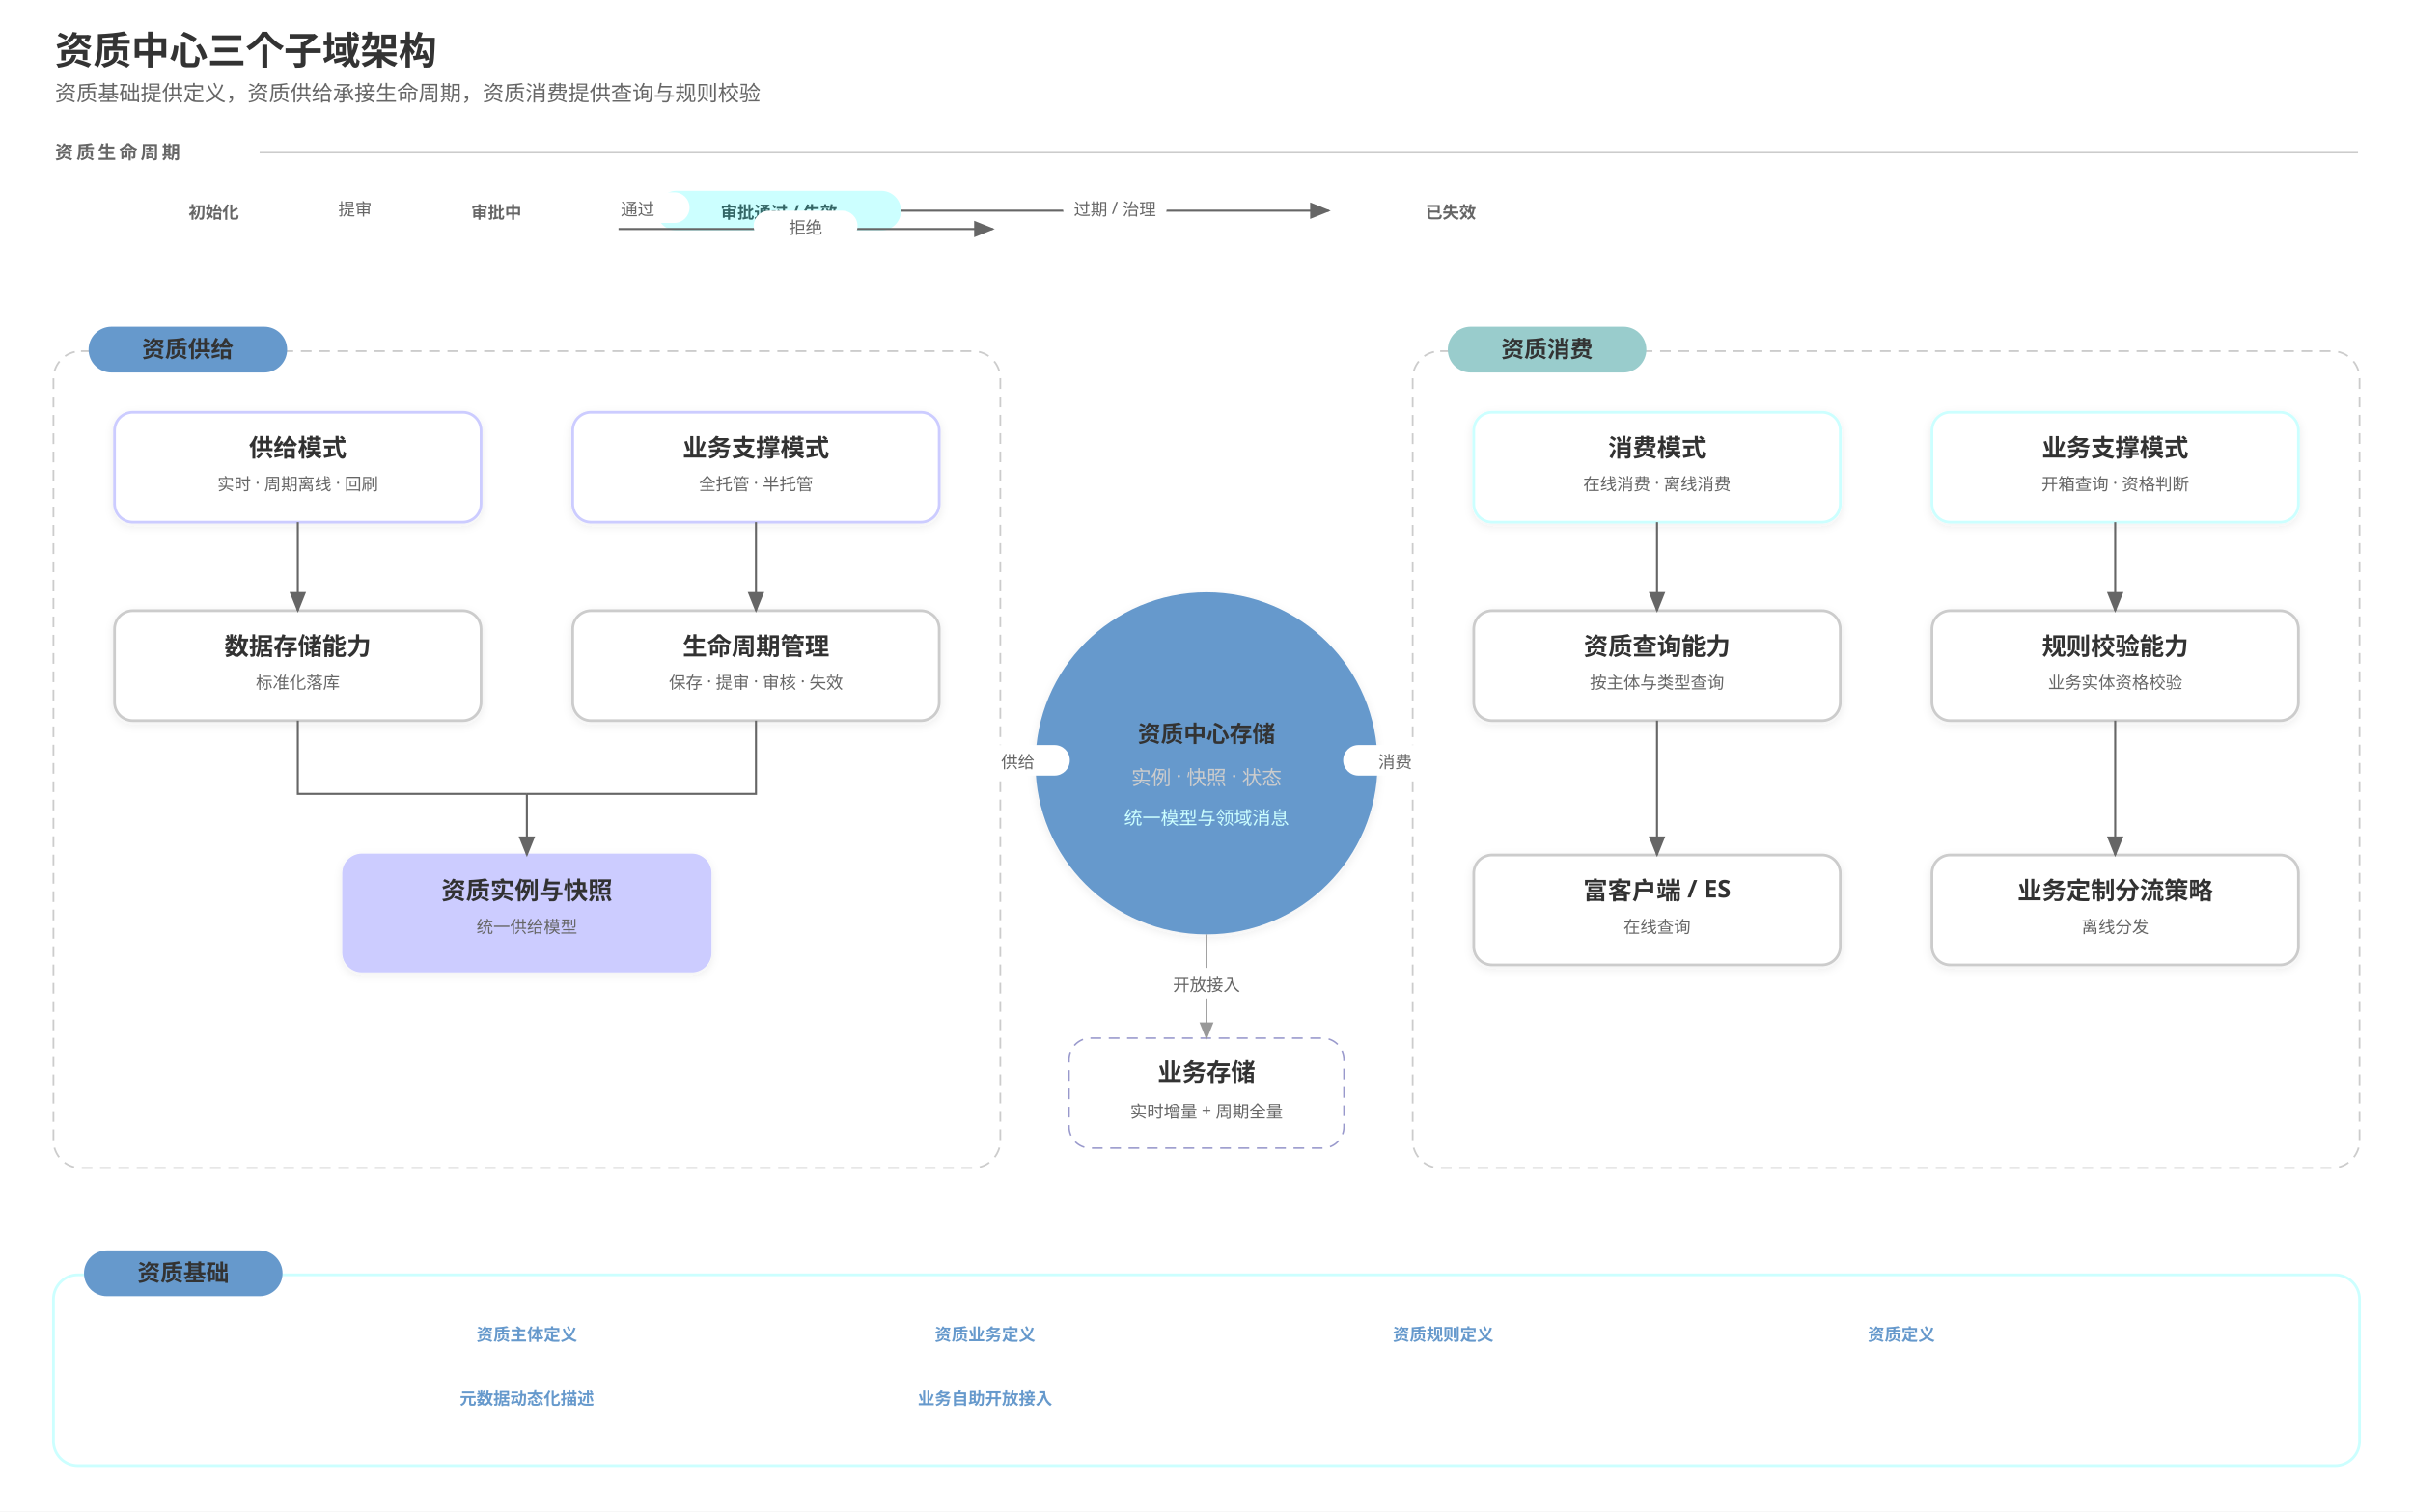
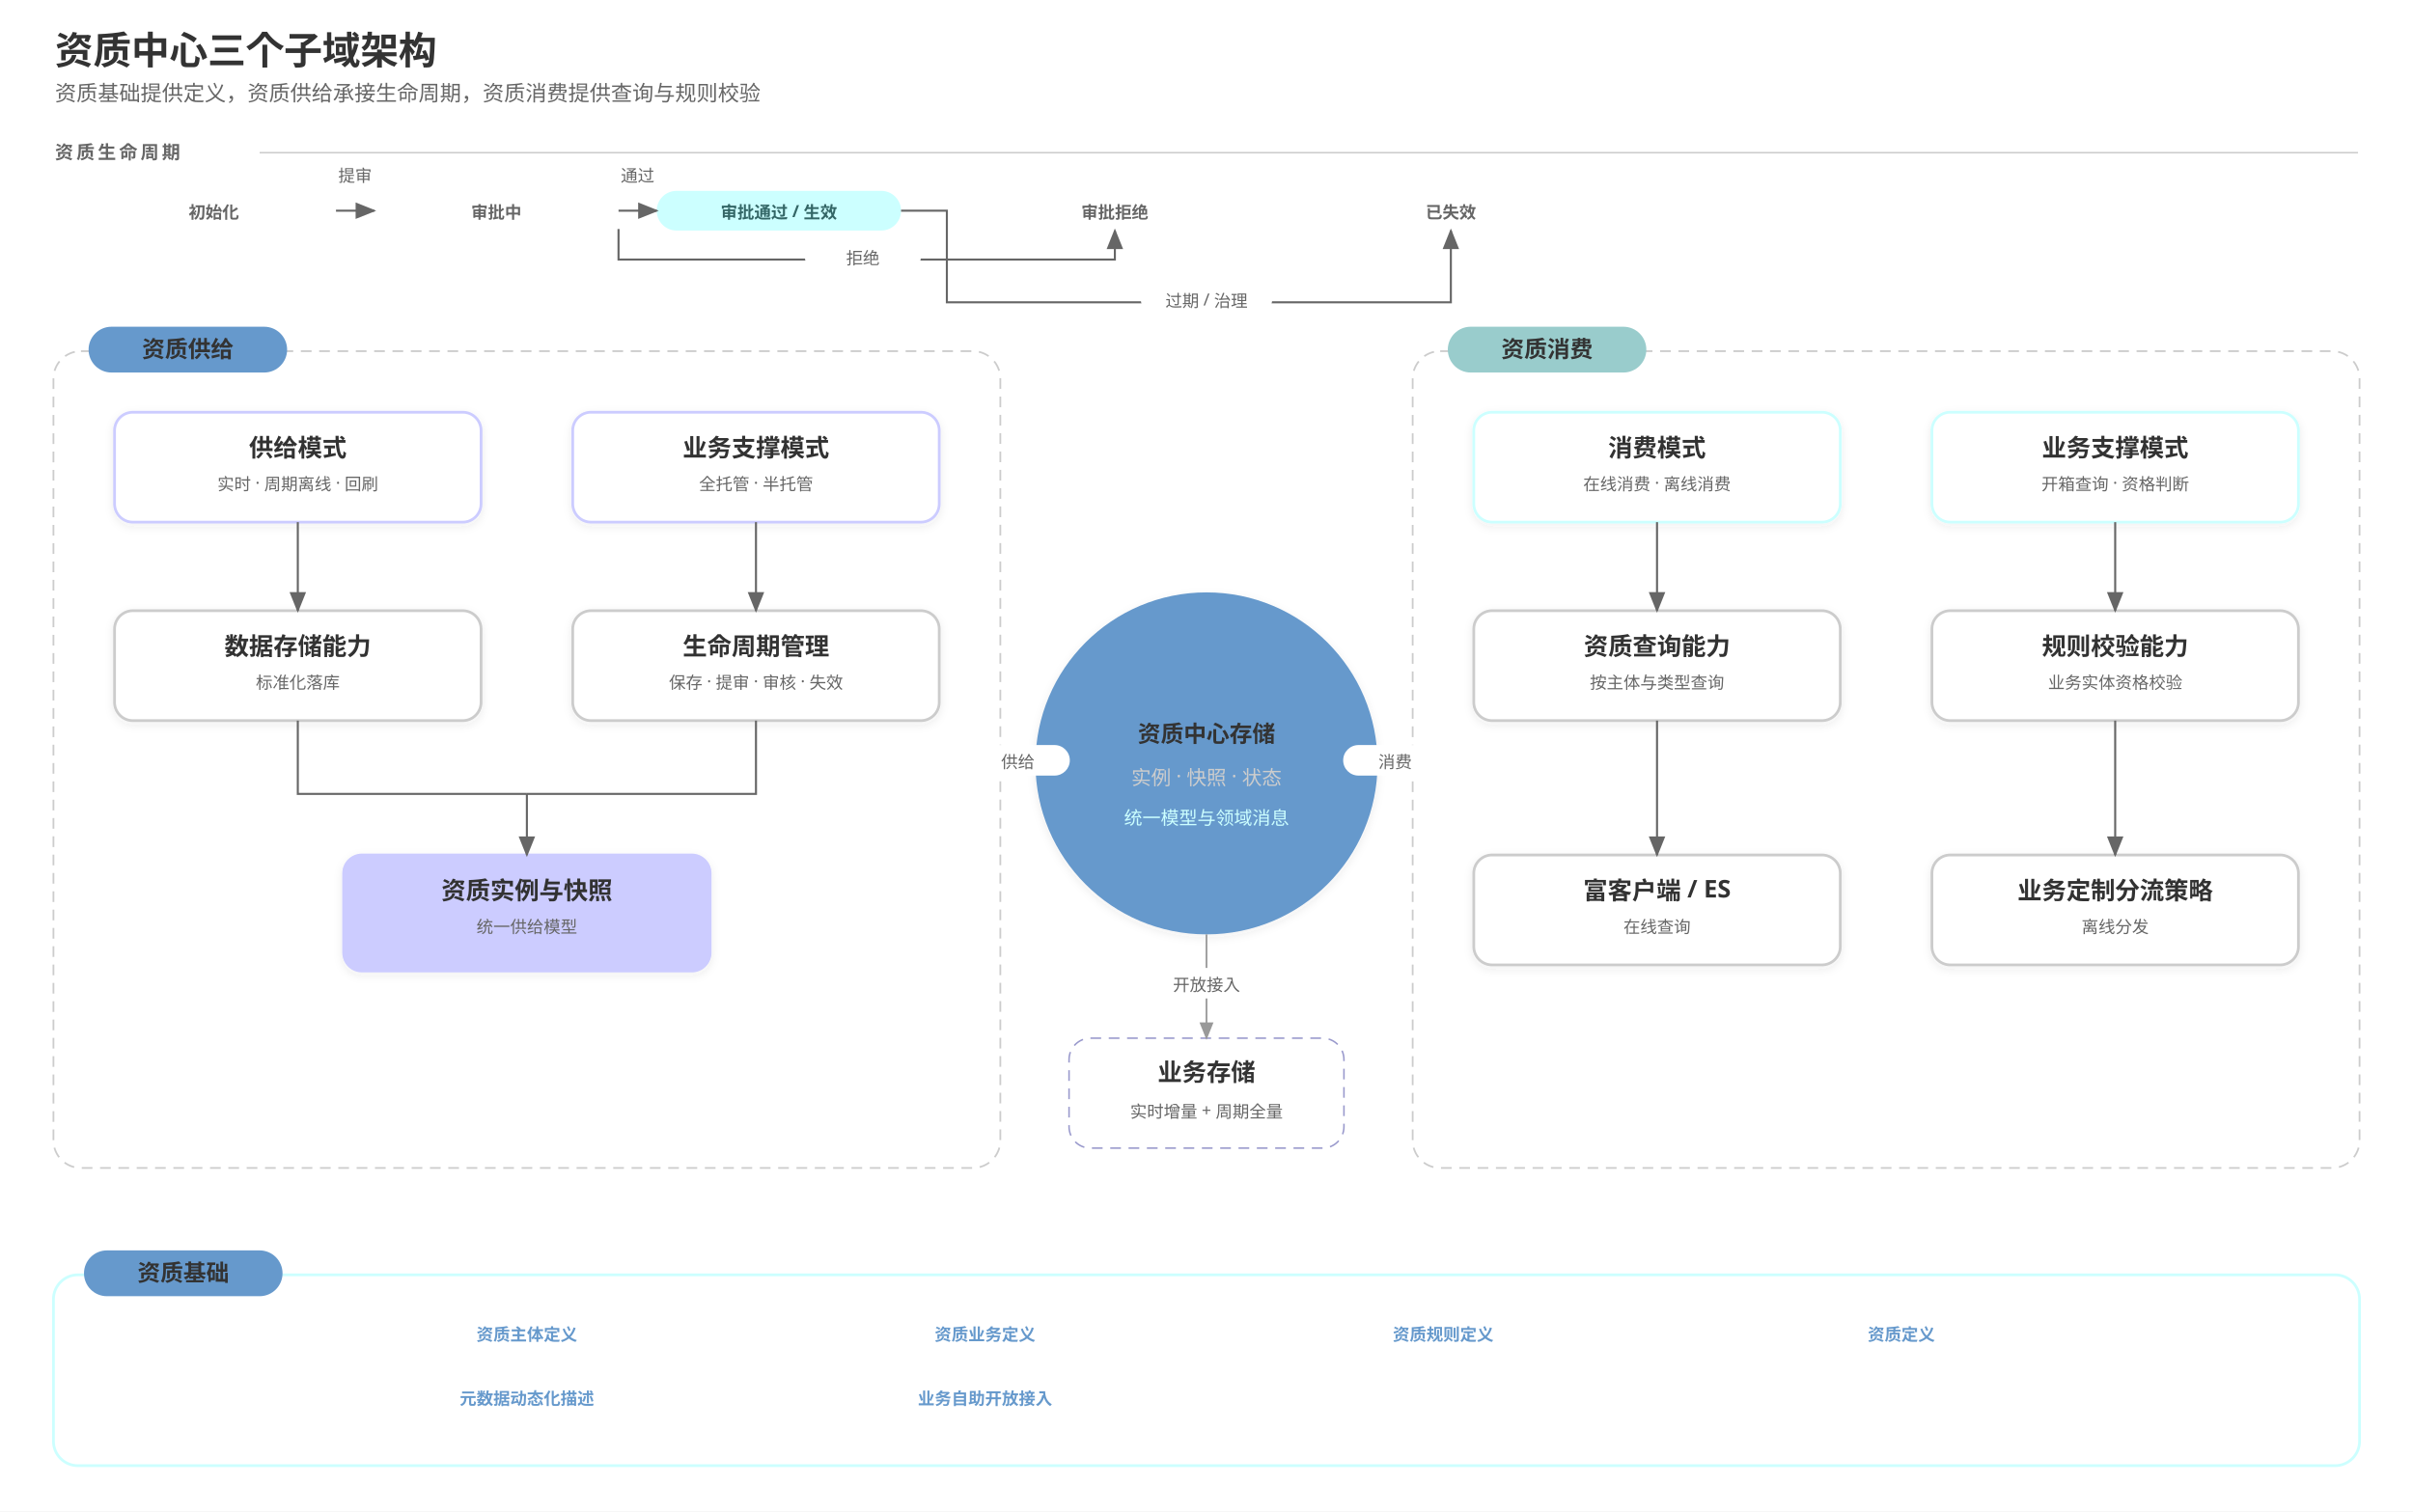
<svg xmlns="http://www.w3.org/2000/svg" width="1580" height="990" viewBox="0 0 1580 990" role="img" aria-labelledby="title desc">
  <defs>
    <filter id="shadow" x="-10%" y="-10%" width="120%" height="130%">
      <feDropShadow dx="0" dy="2" stdDeviation="3" flood-color="#333333" flood-opacity="0.08" />
    </filter>
    <marker id="arr" orient="auto" markerWidth="10" markerHeight="8" refX="9" refY="4" viewBox="0 0 10 8">
      <path d="M0 0L10 4L0 8Z" fill="#666666" />
    </marker>
    <marker id="arr2" orient="auto" markerWidth="10" markerHeight="8" refX="9" refY="4" viewBox="0 0 10 8">
      <path d="M0 0L10 4L0 8Z" fill="#999999" />
    </marker>
    <style>text{font-family:PingFang SC,Microsoft YaHei,sans-serif}.title{font-size:25px;font-weight:700;fill:#333333}.sub{font-size:14px;fill:#666666}.layer{font-size:12px;font-weight:700;fill:#666666;letter-spacing:2px}.head{font-size:16px;font-weight:700;fill:#333333}.body{font-size:13px;fill:#666666}.small{font-size:11px;fill:#666666}.white{fill:#333333;font-weight:700;font-size:15px}.box{fill:#fff;stroke:#CCCCCC;stroke-width:1.25}.dash{fill:#fff;stroke:#CCCCCC;stroke-width:1.15;stroke-dasharray:7 5}.link{fill:none;stroke:#666666;stroke-width:1.35}.muted{fill:none;stroke:#999999;stroke-width:1.15}</style>
  </defs>
  <rect width="1580" height="990" fill="#FFFFFF" />
  <text x="36" y="42" class="title">资质中心三个子域架构</text>
  <text x="36" y="66" class="sub">资质基础提供定义，资质供给承接生命周期，资质消费提供查询与规则校验</text>
  <text x="36" y="104" class="layer">资质生命周期</text>
  <line x1="170" y1="100" x2="1544" y2="100" stroke="#CCCCCC" />
  <rect x="60" y="125" width="160" height="26" rx="13" fill="#FFFFFF" />
  <text x="140.0" y="143" text-anchor="middle" style="font-family:PingFang SC, Microsoft YaHei, sans-serif;font-size:11px;font-weight:700;fill:#666666">初始化</text>
  <rect x="245" y="125" width="160" height="26" rx="13" fill="#FFFFFF" />
  <text x="325.0" y="143" text-anchor="middle" style="font-family:PingFang SC, Microsoft YaHei, sans-serif;font-size:11px;font-weight:700;fill:#666666">审批中</text>
  <rect x="430" y="125" width="160" height="26" rx="13" fill="#CCFFFF" />
  <text x="510.0" y="143" text-anchor="middle" style="font-family:PingFang SC, Microsoft YaHei, sans-serif;font-size:11px;font-weight:700;fill:#336666">审批通过 / 生效</text>
  <rect x="650" y="125" width="160" height="26" rx="13" fill="#FFFFFF" />
  <text x="730.0" y="143" text-anchor="middle" style="font-family:PingFang SC, Microsoft YaHei, sans-serif;font-size:11px;font-weight:700;fill:#666666">审批拒绝</text>
  <rect x="870" y="125" width="160" height="26" rx="13" fill="#FFFFFF" />
  <text x="950.0" y="143" text-anchor="middle" style="font-family:PingFang SC, Microsoft YaHei, sans-serif;font-size:11px;font-weight:700;fill:#666666">已失效</text>
  <line x1="220" y1="138" x2="245" y2="138" class="link" marker-end="url(#arr)" />
-   <rect x="198.5" y="126.0" width="68" height="20" rx="10" fill="#FFFFFF" />
-   <text x="232.5" y="141.0" text-anchor="middle" class="small">提审</text>
+   <text x="232.5" y="119" text-anchor="middle" class="small">提审</text>
  <line x1="405" y1="138" x2="430" y2="138" class="link" marker-end="url(#arr)" />
-   <rect x="383.5" y="126.0" width="68" height="20" rx="10" fill="#FFFFFF" />
-   <text x="417.5" y="141.0" text-anchor="middle" class="small">通过</text>
-   <line x1="405" y1="150" x2="650" y2="150" class="link" marker-end="url(#arr)" />
-   <rect x="493.5" y="138.0" width="68" height="20" rx="10" fill="#FFFFFF" />
-   <text x="527.5" y="153.0" text-anchor="middle" class="small">拒绝</text>
-   <line x1="590" y1="138" x2="870" y2="138" class="link" marker-end="url(#arr)" />
-   <rect x="696.0" y="126.0" width="68" height="20" rx="10" fill="#FFFFFF" />
-   <text x="730.0" y="141.0" text-anchor="middle" class="small">过期 / 治理</text>
+   <text x="417.5" y="119" text-anchor="middle" class="small">通过</text>
+   <polyline points="405,150 405,170 730,170 730,151" class="link" marker-end="url(#arr)" />
+   <rect x="527" y="158" width="76" height="20" rx="10" fill="#FFFFFF" />
+   <text x="565" y="173" text-anchor="middle" class="small">拒绝</text>
+   <polyline points="590,138 620,138 620,198 950,198 950,151" class="link" marker-end="url(#arr)" />
+   <rect x="747" y="186" width="86" height="20" rx="10" fill="#FFFFFF" />
+   <text x="790" y="201" text-anchor="middle" class="small">过期 / 治理</text>
  <rect x="35" y="835" width="1510" height="125" rx="16" fill="#FFFFFF" stroke="#CCFFFF" stroke-width="1.8" />
  <rect x="55" y="819" width="130" height="30" rx="15" fill="#6699CC" />
  <text x="120" y="839" text-anchor="middle" class="white">资质基础</text>
  <rect x="220" y="860" width="250" height="26" rx="13" fill="#fff" />
  <text x="345.0" y="878" text-anchor="middle" style="font-family:PingFang SC, Microsoft YaHei, sans-serif;font-size:11px;font-weight:700;fill:#6699CC">资质主体定义</text>
  <rect x="520" y="860" width="250" height="26" rx="13" fill="#fff" />
  <text x="645.0" y="878" text-anchor="middle" style="font-family:PingFang SC, Microsoft YaHei, sans-serif;font-size:11px;font-weight:700;fill:#6699CC">资质业务定义</text>
  <rect x="820" y="860" width="250" height="26" rx="13" fill="#fff" />
  <text x="945.0" y="878" text-anchor="middle" style="font-family:PingFang SC, Microsoft YaHei, sans-serif;font-size:11px;font-weight:700;fill:#6699CC">资质规则定义</text>
  <rect x="1120" y="860" width="250" height="26" rx="13" fill="#fff" />
  <text x="1245.0" y="878" text-anchor="middle" style="font-family:PingFang SC, Microsoft YaHei, sans-serif;font-size:11px;font-weight:700;fill:#6699CC">资质定义</text>
  <rect x="220" y="902" width="250" height="26" rx="13" fill="#fff" />
  <text x="345.0" y="920" text-anchor="middle" style="font-family:PingFang SC, Microsoft YaHei, sans-serif;font-size:11px;font-weight:700;fill:#6699CC">元数据动态化描述</text>
  <rect x="520" y="902" width="250" height="26" rx="13" fill="#fff" />
  <text x="645.0" y="920" text-anchor="middle" style="font-family:PingFang SC, Microsoft YaHei, sans-serif;font-size:11px;font-weight:700;fill:#6699CC">业务自助开放接入</text>
  <rect x="35" y="230" width="620" height="535" rx="18" class="dash" />
  <rect x="58" y="214" width="130" height="30" rx="15" fill="#6699CC" />
  <text x="123" y="234" text-anchor="middle" class="white">资质供给</text>
  <g filter="url(#shadow)">
    <rect x="75" y="270" width="240" height="72" rx="12" fill="#fff" stroke="#CCCCFF" stroke-width="1.8" />
    <text x="195.0" y="299" text-anchor="middle" class="head">供给模式</text>
    <text x="195.0" y="321" text-anchor="middle" class="small">实时 · 周期离线 · 回刷</text>
  </g>
  <g filter="url(#shadow)">
    <rect x="375" y="270" width="240" height="72" rx="12" fill="#fff" stroke="#CCCCFF" stroke-width="1.8" />
    <text x="495.0" y="299" text-anchor="middle" class="head">业务支撑模式</text>
    <text x="495.0" y="321" text-anchor="middle" class="small">全托管 · 半托管</text>
  </g>
  <g filter="url(#shadow)">
    <rect x="75" y="400" width="240" height="72" rx="12" fill="#fff" stroke="#CCCCCC" stroke-width="1.8" />
    <text x="195.0" y="429" text-anchor="middle" class="head">数据存储能力</text>
    <text x="195.0" y="451" text-anchor="middle" class="small">标准化落库</text>
  </g>
  <g filter="url(#shadow)">
    <rect x="375" y="400" width="240" height="72" rx="12" fill="#fff" stroke="#CCCCCC" stroke-width="1.8" />
    <text x="495.0" y="429" text-anchor="middle" class="head">生命周期管理</text>
    <text x="495.0" y="451" text-anchor="middle" class="small">保存 · 提审 · 审核 · 失效</text>
  </g>
  <g filter="url(#shadow)">
    <rect x="225" y="560" width="240" height="76" rx="12" fill="#CCCCFF" stroke="#CCCCFF" stroke-width="1.8" />
    <text x="345.0" y="589" text-anchor="middle" class="head">资质实例与快照</text>
    <text x="345.0" y="611" text-anchor="middle" class="small">统一供给模型</text>
  </g>
  <line x1="195" y1="342" x2="195" y2="400" class="link" marker-end="url(#arr)" />
  <line x1="495" y1="342" x2="495" y2="400" class="link" marker-end="url(#arr)" />
  <polyline points="195,472 195,520 345,520" class="link" />
  <polyline points="495,472 495,520 345,520" class="link" />
  <line x1="345" y1="520" x2="345" y2="560" class="link" marker-end="url(#arr)" />
  <circle cx="790" cy="500" r="112" fill="#6699CC" filter="url(#shadow)" />
  <text x="790" y="486" text-anchor="middle" class="white">资质中心存储</text>
  <text x="790" y="514" text-anchor="middle" style="font-family:PingFang SC, Microsoft YaHei, sans-serif;font-size:13px;fill:#CCCCCC">实例 · 快照 · 状态</text>
  <text x="790" y="540" text-anchor="middle" style="font-family:PingFang SC, Microsoft YaHei, sans-serif;font-size:12px;fill:#CCFFFF">统一模型与领域消息</text>
  <line x1="655" y1="500" x2="678" y2="500" class="link" marker-end="url(#arr)" />
  <rect x="632.5" y="488.0" width="68" height="20" rx="10" fill="#FFFFFF" />
  <text x="666.5" y="503.0" text-anchor="middle" class="small">供给</text>
  <rect x="925" y="230" width="620" height="535" rx="18" class="dash" />
  <rect x="948" y="214" width="130" height="30" rx="15" fill="#99CCCC" />
  <text x="1013" y="234" text-anchor="middle" class="white">资质消费</text>
  <g filter="url(#shadow)">
    <rect x="965" y="270" width="240" height="72" rx="12" fill="#fff" stroke="#CCFFFF" stroke-width="1.8" />
    <text x="1085.0" y="299" text-anchor="middle" class="head">消费模式</text>
    <text x="1085.0" y="321" text-anchor="middle" class="small">在线消费 · 离线消费</text>
  </g>
  <g filter="url(#shadow)">
    <rect x="1265" y="270" width="240" height="72" rx="12" fill="#fff" stroke="#CCFFFF" stroke-width="1.8" />
    <text x="1385.0" y="299" text-anchor="middle" class="head">业务支撑模式</text>
    <text x="1385.0" y="321" text-anchor="middle" class="small">开箱查询 · 资格判断</text>
  </g>
  <g filter="url(#shadow)">
    <rect x="965" y="400" width="240" height="72" rx="12" fill="#fff" stroke="#CCCCCC" stroke-width="1.8" />
    <text x="1085.0" y="429" text-anchor="middle" class="head">资质查询能力</text>
    <text x="1085.0" y="451" text-anchor="middle" class="small">按主体与类型查询</text>
  </g>
  <g filter="url(#shadow)">
    <rect x="1265" y="400" width="240" height="72" rx="12" fill="#fff" stroke="#CCCCCC" stroke-width="1.8" />
    <text x="1385.0" y="429" text-anchor="middle" class="head">规则校验能力</text>
    <text x="1385.0" y="451" text-anchor="middle" class="small">业务实体资格校验</text>
  </g>
  <g filter="url(#shadow)">
    <rect x="965" y="560" width="240" height="72" rx="12" fill="#fff" stroke="#CCCCCC" stroke-width="1.8" />
    <text x="1085.0" y="589" text-anchor="middle" class="head">富客户端 / ES</text>
    <text x="1085.0" y="611" text-anchor="middle" class="small">在线查询</text>
  </g>
  <g filter="url(#shadow)">
    <rect x="1265" y="560" width="240" height="72" rx="12" fill="#fff" stroke="#CCCCCC" stroke-width="1.8" />
    <text x="1385.0" y="589" text-anchor="middle" class="head">业务定制分流策略</text>
    <text x="1385.0" y="611" text-anchor="middle" class="small">离线分发</text>
  </g>
  <line x1="902" y1="500" x2="925" y2="500" class="link" marker-end="url(#arr)" />
  <rect x="879.5" y="488.0" width="68" height="20" rx="10" fill="#FFFFFF" />
  <text x="913.5" y="503.0" text-anchor="middle" class="small">消费</text>
  <line x1="1085" y1="342" x2="1085" y2="400" class="link" marker-end="url(#arr)" />
  <line x1="1385" y1="342" x2="1385" y2="400" class="link" marker-end="url(#arr)" />
  <line x1="1085" y1="472" x2="1085" y2="560" class="link" marker-end="url(#arr)" />
  <line x1="1385" y1="472" x2="1385" y2="560" class="link" marker-end="url(#arr)" />
  <rect x="700" y="680" width="180" height="72" rx="14" fill="#fff" stroke="#9999CC" stroke-dasharray="7 5" />
  <text x="790" y="708" text-anchor="middle" class="head">业务存储</text>
  <text x="790" y="732" text-anchor="middle" class="small">实时增量 + 周期全量</text>
  <line x1="790" y1="612" x2="790" y2="680" class="muted" marker-end="url(#arr2)" />
  <rect x="756.0" y="634.0" width="68" height="20" rx="10" fill="#FFFFFF" />
  <text x="790.0" y="649.0" text-anchor="middle" class="small">开放接入</text>
</svg>
